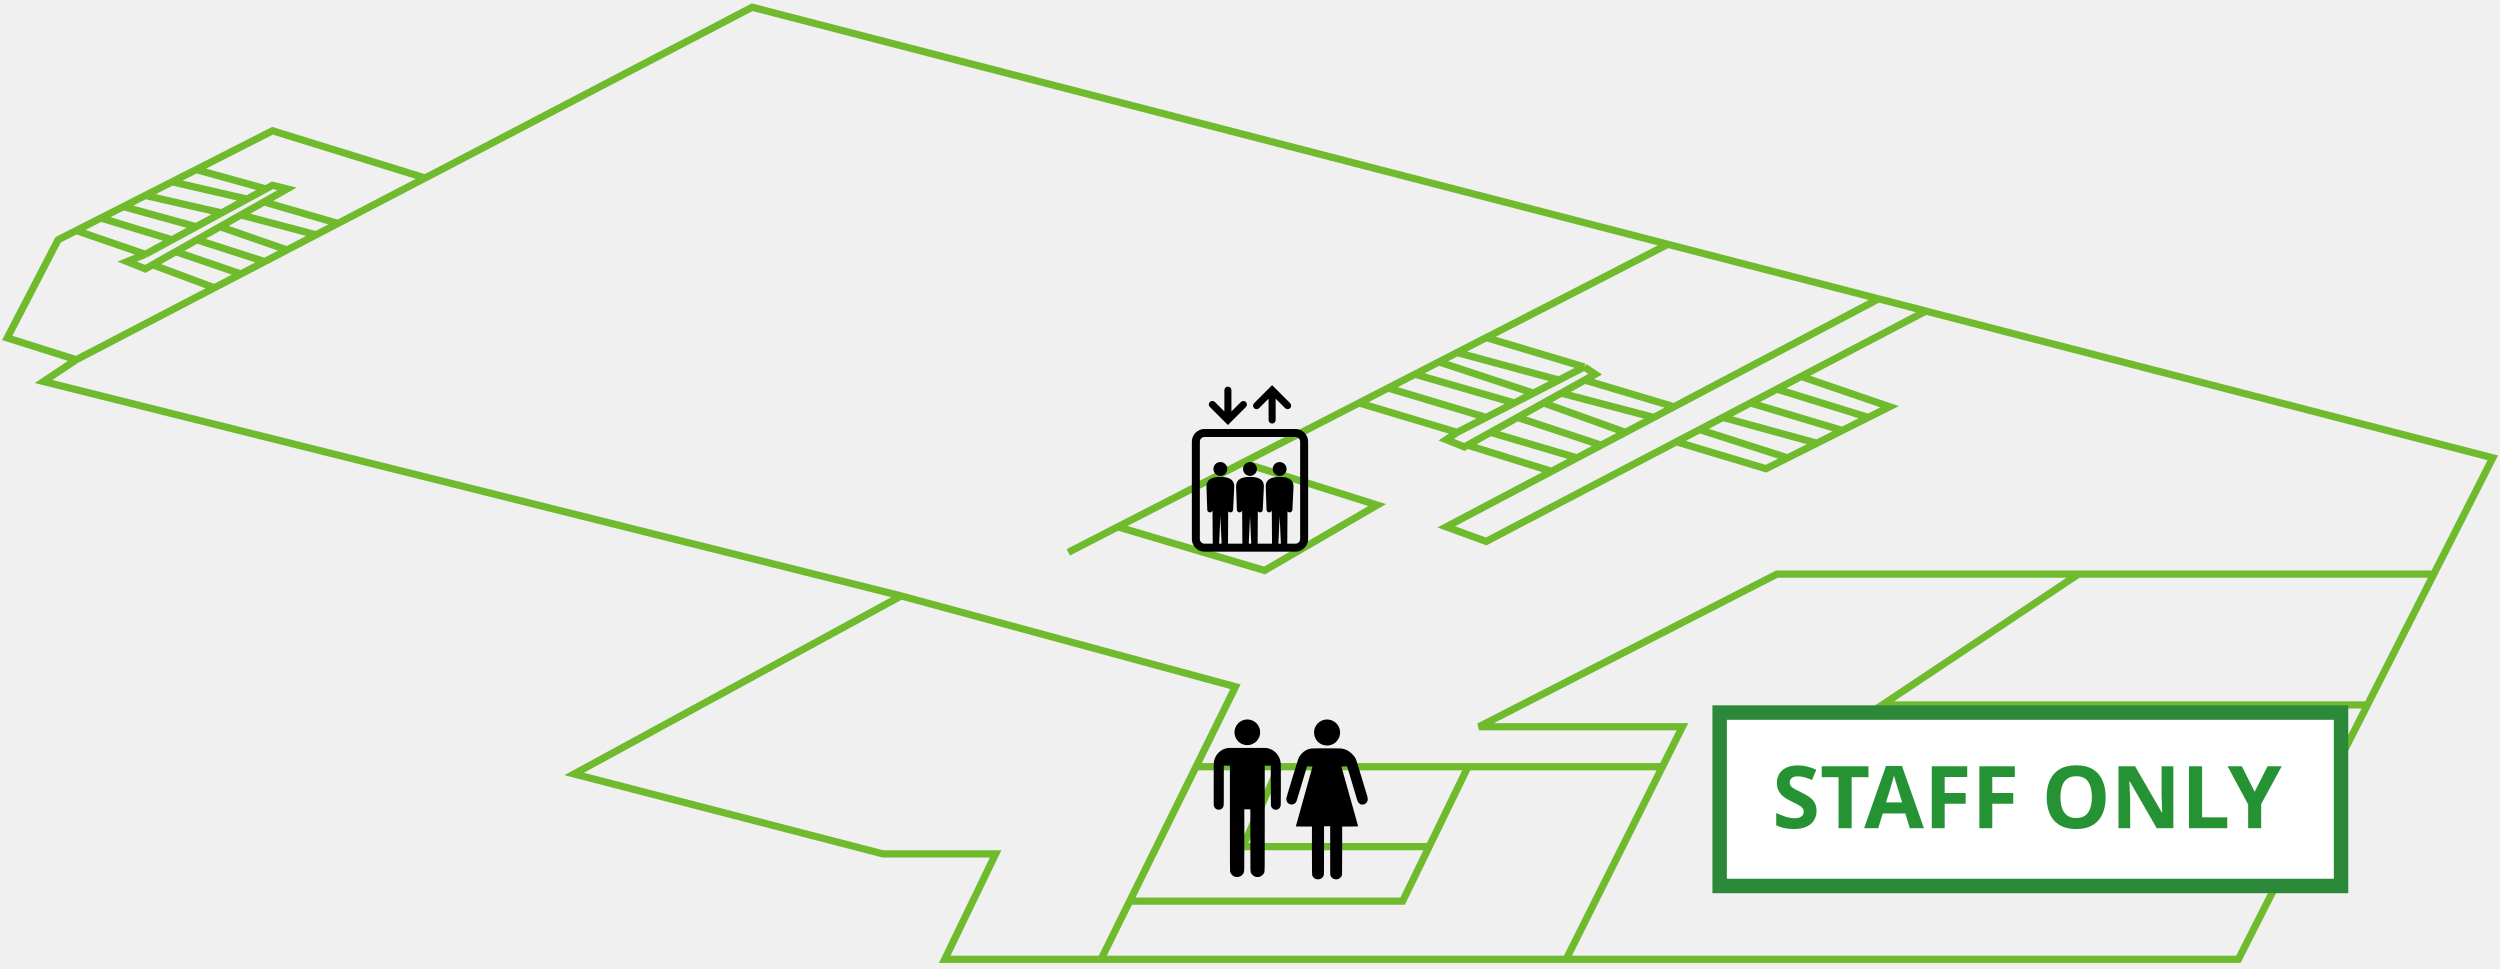
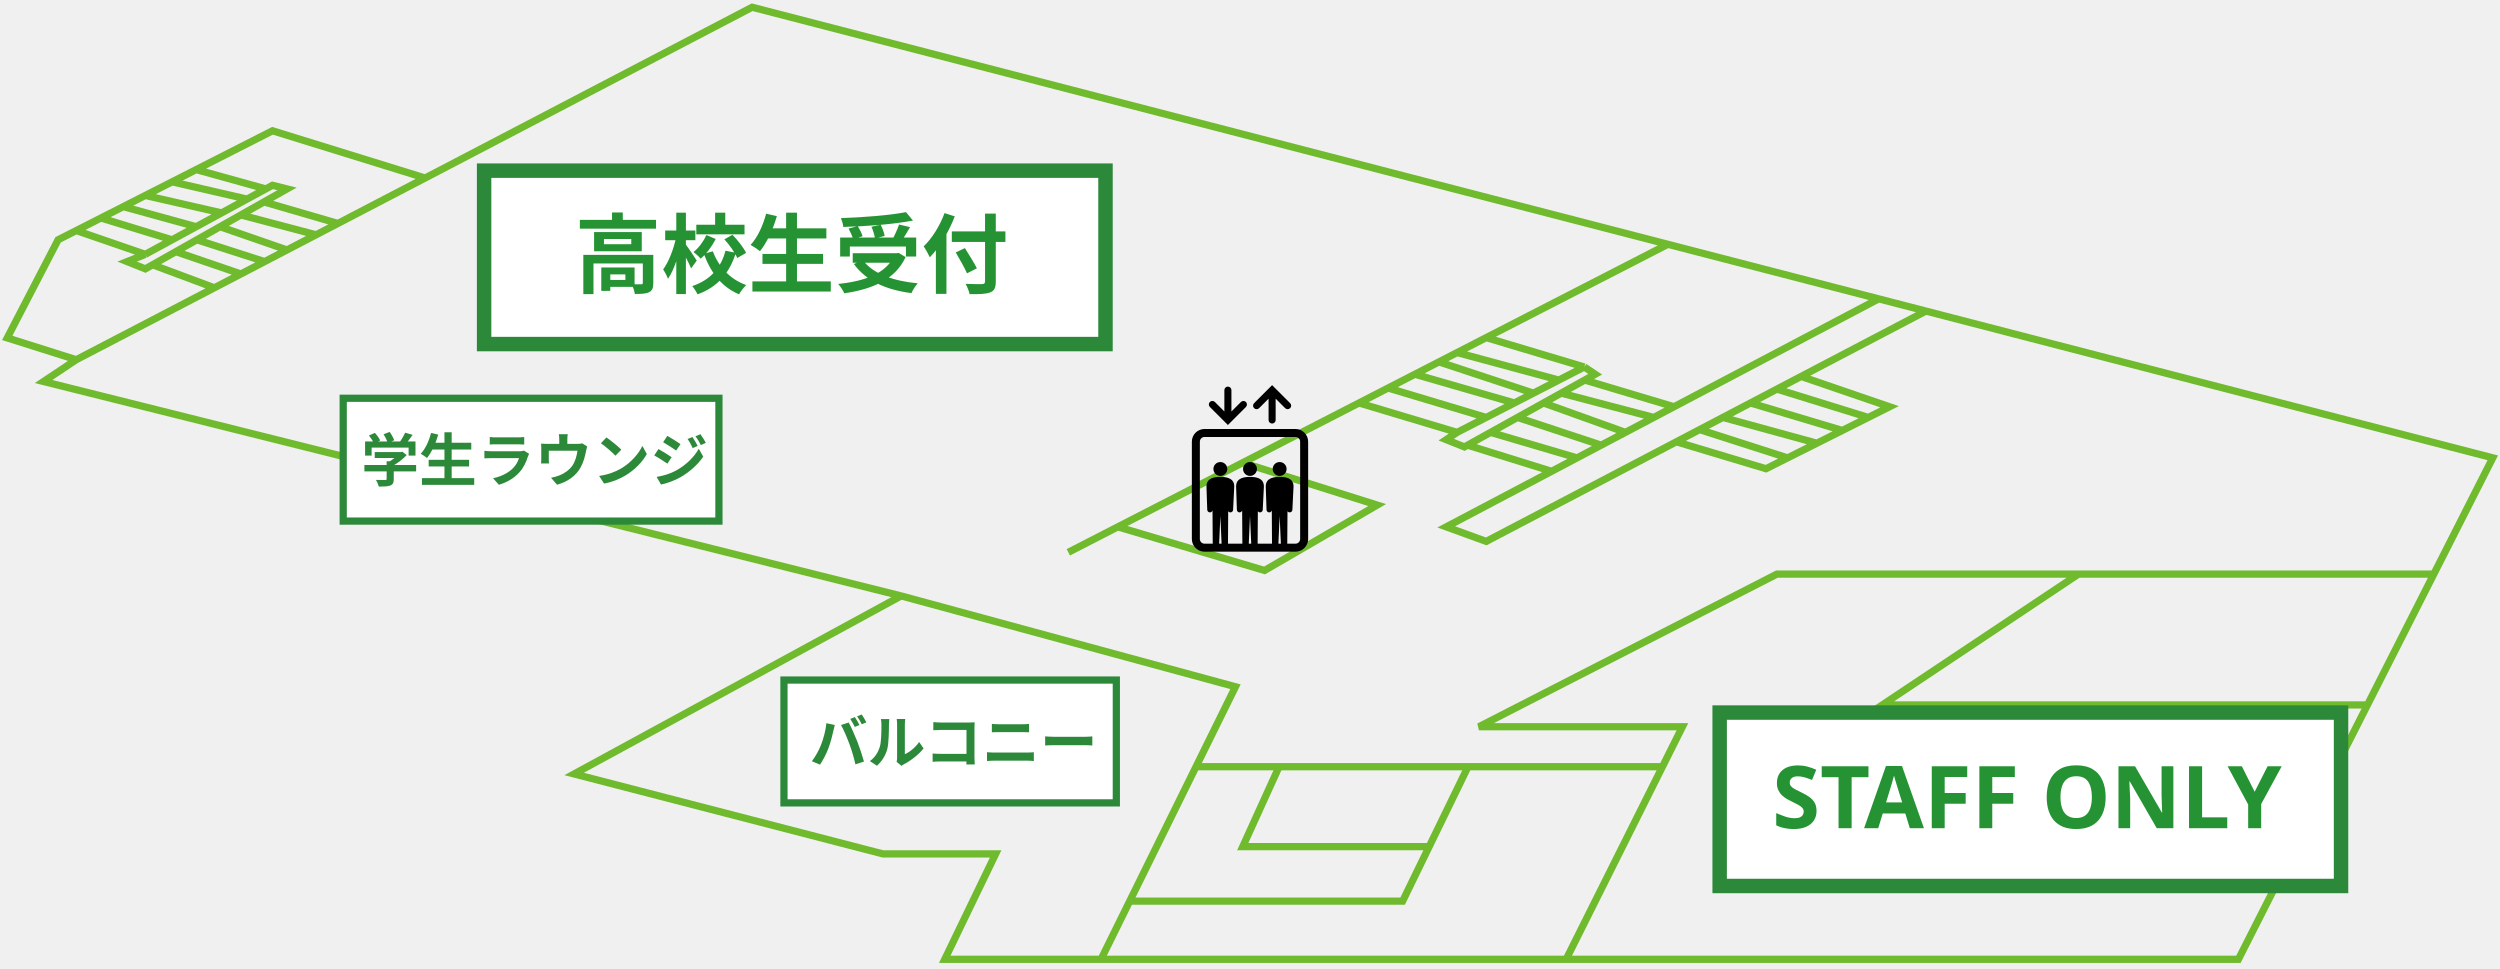
<svg xmlns="http://www.w3.org/2000/svg" width="346" height="134" viewBox="0 0 346 134" fill="none">
  <path d="M10.556 49.784L6.029 52.801L124.719 82.474M10.556 49.784L1 46.766L8.041 33.187L10.556 31.909M10.556 49.784L29.667 39.83M58.836 24.637L37.713 18.099L27.152 23.47M58.836 24.637L104.099 1L230.836 33.809M58.836 24.637L46.766 30.924M124.719 82.474L79.456 107.117L122.205 118.181H137.795L130.754 132.766H152.38M124.719 82.474L170.988 95.047L165.53 106.111M10.556 31.909L20.111 35.199M10.556 31.909L13.975 30.17M20.111 35.199L17.596 36.205L20.111 37.211L21.117 36.643M20.111 35.199L23.817 33.187M13.975 30.17L23.817 33.187M13.975 30.17L17.069 28.597M23.817 33.187L27.152 31.377M17.069 28.597L27.152 31.377M17.069 28.597L20.111 27.05M27.152 31.377L30.672 29.465M20.111 27.05L30.672 29.465M20.111 27.05L23.817 25.166M30.672 29.465L34.193 27.554M23.817 25.166L34.193 27.554M23.817 25.166L27.152 23.47M34.193 27.554L36.787 26.146M27.152 23.47L36.787 26.146M36.787 26.146L37.713 25.643L39.725 26.146L36.533 27.947M21.117 36.643L29.667 39.83M21.117 36.643L24.331 34.83M29.667 39.83L33.342 37.916M24.331 34.83L33.342 37.916M24.331 34.83L27.244 33.187M33.342 37.916L36.627 36.205M27.244 33.187L36.627 36.205M27.244 33.187L30.453 31.377M36.627 36.205L39.725 34.591M30.453 31.377L39.725 34.591M30.453 31.377L33.342 29.747M39.725 34.591L43.748 32.496M33.342 29.747L43.748 32.496M33.342 29.747L36.533 27.947M43.748 32.496L46.766 30.924M36.533 27.947L46.766 30.924M152.38 132.766H216.754M152.38 132.766L156.35 124.719M216.754 132.766H309.795L327.653 97.561M216.754 132.766L230.082 106.111M336.837 79.456L345 63.363L266.544 43.052M336.837 79.456H287.667M336.837 79.456L327.653 97.561M287.667 79.456H245.924L204.684 100.579H232.848L230.082 106.111M287.667 79.456L260.509 97.561H327.653M147.854 76.439L154.707 72.918M230.836 33.809L260.006 41.36M230.836 33.809L205.69 46.727M260.006 41.36L266.544 43.052M260.006 41.36L231.684 56.294M266.544 43.052L249.276 52.098M165.53 106.111L156.35 124.719M165.53 106.111H177.023M230.082 106.111H203.175M156.35 124.719H194.123L197.793 117.175M203.175 106.111H177.023M203.175 106.111L197.793 117.175M177.023 106.111L171.994 117.175H197.793M154.707 72.918L175.012 78.953L190.602 69.901L171.994 64.037M154.707 72.918L171.994 64.037M171.994 64.037L188.088 55.77M188.088 55.77L201.667 59.842M188.088 55.77L192.111 53.703M201.667 59.842L200.158 60.848L202.673 61.854L203.112 61.609M201.667 59.842L205.69 57.773M219.269 50.789L220.778 51.795L219.329 52.6M219.269 50.789L215.749 52.6M219.269 50.789L205.69 46.727M192.111 53.703L205.69 57.773M192.111 53.703L195.824 51.795M205.69 57.773L209.586 55.77M195.824 51.795L209.586 55.77M195.824 51.795L199.152 50.086M209.586 55.77L212.228 54.41M199.152 50.086L212.228 54.41M199.152 50.086L201.667 48.794M212.228 54.41L215.749 52.6M201.667 48.794L215.749 52.6M201.667 48.794L205.69 46.727M203.112 61.609L214.743 65.228M203.112 61.609L206.294 59.842M214.743 65.228L200.158 72.918L205.69 74.93L232.008 61.144M214.743 65.228L218.263 63.371M206.294 59.842L218.263 63.371M206.294 59.842L210.018 57.773M218.263 63.371L221.604 61.609M210.018 57.773L221.604 61.609M210.018 57.773L213.624 55.77M221.604 61.609L224.956 59.842M213.624 55.77L224.956 59.842M213.624 55.77L216.07 54.41M224.956 59.842L228.88 57.773M216.07 54.41L228.88 57.773M216.07 54.41L219.329 52.6M228.88 57.773L231.684 56.294M219.329 52.6L231.684 56.294M232.008 61.144L244.415 64.871L247.406 63.371M232.008 61.144L235.225 59.458M249.276 52.098L261.515 56.294L258.567 57.773M249.276 52.098L245.924 53.854M245.924 53.854L258.567 57.773M245.924 53.854L242.267 55.77M258.567 57.773L254.977 59.574M242.267 55.77L254.977 59.574M242.267 55.77L238.442 57.773M254.977 59.574L251.456 61.34M238.442 57.773L251.456 61.34M238.442 57.773L235.225 59.458M251.456 61.34L247.406 63.371M235.225 59.458L247.406 63.371" stroke="#6FBA2D" />
  <path d="M168.897 63.946C168.367 63.946 167.937 64.376 167.937 64.907C167.937 65.438 168.367 65.868 168.897 65.868C169.428 65.868 169.859 65.438 169.859 64.907C169.859 64.376 169.428 63.946 168.897 63.946Z" fill="black" />
  <path d="M173 63.946C172.469 63.946 172.039 64.376 172.039 64.907C172.039 65.438 172.469 65.868 173 65.868C173.531 65.868 173.961 65.438 173.961 64.907C173.961 64.376 173.531 63.946 173 63.946Z" fill="black" />
  <path d="M177.103 63.946C176.572 63.946 176.142 64.376 176.142 64.907C176.142 65.438 176.572 65.868 177.103 65.868C177.634 65.868 178.064 65.438 178.064 64.907C178.064 64.376 177.634 63.946 177.103 63.946Z" fill="black" />
  <path d="M179.293 59.371H166.707C165.74 59.371 164.953 60.158 164.953 61.124V74.599C164.953 75.566 165.74 76.353 166.707 76.353H179.293C180.26 76.353 181.047 75.566 181.047 74.599V61.124C181.047 60.158 180.26 59.371 179.293 59.371ZM168.727 75.246L168.898 71.394L169.069 75.246H168.727ZM172.829 75.246L173 71.394L173.171 75.246H172.829ZM176.931 75.246L177.102 71.394L177.274 75.246H176.931ZM179.94 74.599C179.94 74.956 179.649 75.246 179.293 75.246H178.157L178.189 70.749C178.259 70.853 178.376 70.923 178.51 70.916C178.717 70.906 178.876 70.731 178.866 70.525L179.025 67.326C179.025 66.068 177.751 66.006 177.102 66.006C176.454 66.006 175.179 66.068 175.179 67.326L175.287 70.525C175.277 70.731 175.436 70.906 175.642 70.916C175.823 70.925 175.972 70.801 176.016 70.633L176.047 75.246H174.055L174.086 70.749C174.157 70.853 174.273 70.923 174.408 70.916C174.614 70.906 174.774 70.731 174.764 70.525L174.923 67.326C174.923 66.068 173.648 66.006 173 66.006C172.352 66.006 171.077 66.068 171.077 67.326L171.184 70.525C171.174 70.731 171.333 70.906 171.54 70.916C171.72 70.925 171.871 70.801 171.913 70.632L171.945 75.246H169.953L169.984 70.749C170.055 70.853 170.171 70.923 170.306 70.916C170.512 70.906 170.671 70.731 170.661 70.525L170.821 67.326C170.821 66.068 169.546 66.006 168.898 66.006C168.25 66.006 166.975 66.068 166.975 67.326L167.082 70.525C167.072 70.731 167.232 70.906 167.438 70.916C167.619 70.925 167.768 70.801 167.811 70.632L167.843 75.246H166.707C166.35 75.246 166.06 74.956 166.06 74.599V61.124C166.06 60.768 166.35 60.478 166.707 60.478H179.293C179.649 60.478 179.94 60.768 179.94 61.124V74.599H179.94Z" fill="black" />
  <path d="M174.258 56.489L175.572 55.174V58.131C175.572 58.4 175.791 58.619 176.061 58.619C176.331 58.619 176.55 58.4 176.55 58.131V55.174L177.865 56.489C177.96 56.584 178.085 56.632 178.21 56.632C178.335 56.632 178.46 56.584 178.555 56.489C178.746 56.298 178.746 55.989 178.555 55.799L176.406 53.649L176.061 53.304L175.716 53.649L173.567 55.799C173.376 55.989 173.376 56.298 173.567 56.489C173.758 56.68 174.067 56.68 174.258 56.489Z" fill="black" />
  <path d="M169.595 58.475C169.595 58.475 169.595 58.475 169.595 58.475L169.94 58.82L170.285 58.475C170.285 58.475 170.286 58.475 170.286 58.475L172.434 56.326C172.625 56.135 172.625 55.826 172.434 55.635C172.244 55.444 171.934 55.444 171.744 55.635L170.429 56.95V53.994C170.429 53.724 170.21 53.505 169.94 53.505C169.671 53.505 169.452 53.724 169.452 53.994V56.95L168.137 55.635C167.946 55.444 167.637 55.444 167.446 55.635C167.255 55.825 167.255 56.135 167.446 56.326L169.595 58.475Z" fill="black" />
-   <path d="M172.335 99.597C171.935 99.671 171.611 99.845 171.335 100.136C170.663 100.845 170.696 101.972 171.408 102.642C171.856 103.066 172.489 103.223 173.099 103.064C173.285 103.017 173.578 102.865 173.742 102.734C174.297 102.289 174.532 101.546 174.335 100.86C174.173 100.3 173.752 99.858 173.208 99.672C172.928 99.577 172.601 99.55 172.335 99.597Z" fill="black" />
-   <path d="M170.065 103.511C169.774 103.531 169.518 103.603 169.244 103.739C168.528 104.097 168.059 104.796 167.986 105.612C167.972 105.756 167.969 106.691 167.972 108.64L167.977 111.461L168.015 111.571C168.084 111.776 168.223 111.935 168.405 112.018C168.475 112.052 168.517 112.057 168.676 112.057C168.848 112.057 168.872 112.054 168.966 112.008C169.158 111.912 169.3 111.727 169.353 111.5C169.37 111.43 169.375 110.811 169.375 108.687V105.964H169.798H170.219V113.22C170.219 119.539 170.222 120.493 170.244 120.597C170.34 121.054 170.75 121.388 171.217 121.39C171.352 121.39 171.558 121.337 171.69 121.267C171.843 121.185 172.022 121.001 172.1 120.844C172.22 120.599 172.213 120.931 172.213 116.245V112.015H172.63H173.048V116.254C173.05 120.924 173.041 120.602 173.159 120.837C173.271 121.066 173.466 121.236 173.726 121.335C173.825 121.373 173.866 121.379 174.045 121.379C174.224 121.379 174.265 121.373 174.364 121.335C174.625 121.236 174.819 121.066 174.93 120.841C175.051 120.595 175.042 121.246 175.042 113.22V105.964H175.46H175.878V108.67C175.878 110.542 175.883 111.41 175.896 111.479C175.941 111.72 176.077 111.909 176.283 112.01C176.404 112.071 176.421 112.074 176.566 112.073C176.682 112.073 176.744 112.062 176.812 112.037C177.054 111.94 177.216 111.72 177.258 111.425C177.28 111.263 177.28 105.921 177.258 105.657C177.166 104.617 176.447 103.778 175.46 103.557C175.351 103.533 175.223 103.521 175.017 103.516C174.497 103.504 170.232 103.499 170.065 103.511Z" fill="black" />
-   <path d="M183.373 99.599C182.751 99.711 182.249 100.109 182.007 100.68C181.9 100.928 181.86 101.153 181.871 101.44C181.876 101.601 181.89 101.717 181.914 101.814C182.054 102.343 182.389 102.761 182.865 102.997C183.764 103.439 184.84 103.074 185.281 102.175C185.389 101.952 185.438 101.784 185.46 101.549C185.521 100.89 185.213 100.242 184.667 99.881C184.278 99.625 183.804 99.521 183.373 99.599Z" fill="black" />
-   <path d="M181.474 103.593C180.818 103.695 180.27 104.06 179.878 104.653C179.693 104.931 179.741 104.789 179.03 107.129C178.75 108.05 178.446 109.052 178.228 109.771C178.136 110.07 178.053 110.364 178.043 110.428C177.972 110.829 178.183 111.203 178.541 111.313C178.819 111.4 179.101 111.322 179.295 111.107C179.44 110.945 179.419 111.004 179.947 109.23C180.063 108.839 180.23 108.279 180.318 107.985C180.405 107.689 180.569 107.139 180.682 106.761L180.887 106.074H181.264C181.577 106.074 181.641 106.077 181.641 106.098C181.641 106.112 181.586 106.32 181.518 106.562C181.397 106.996 181.036 108.298 180.094 111.685C179.376 114.267 179.359 114.327 179.348 114.36C179.34 114.389 179.4 114.391 180.455 114.391H181.572V117.68C181.572 121.263 181.567 121.076 181.669 121.276C181.759 121.455 181.939 121.601 182.146 121.665C182.283 121.71 182.57 121.705 182.703 121.655C182.957 121.563 183.123 121.392 183.21 121.135C183.239 121.045 183.241 120.886 183.246 117.697L183.249 114.356H183.673H184.097V117.702C184.097 121.045 184.097 121.05 184.133 121.157C184.242 121.482 184.501 121.674 184.866 121.7C185.304 121.729 185.672 121.448 185.738 121.031C185.75 120.957 185.757 119.822 185.757 117.654V114.391H186.863C187.584 114.391 187.97 114.386 187.97 114.374C187.97 114.365 187.845 113.91 187.691 113.367C187.539 112.823 187.346 112.131 187.261 111.832C187.176 111.533 186.982 110.839 186.829 110.293C186.353 108.599 186.242 108.206 186.12 107.769C186.054 107.535 185.923 107.067 185.827 106.726C185.731 106.385 185.653 106.1 185.653 106.091C185.653 106.081 185.808 106.074 186.05 106.074H186.446L186.483 106.199C186.504 106.268 186.535 106.371 186.552 106.429C186.569 106.486 186.647 106.747 186.725 107.008C186.803 107.269 186.932 107.705 187.014 107.976C187.093 108.248 187.214 108.65 187.28 108.87C187.532 109.717 187.646 110.105 187.738 110.414C187.79 110.59 187.85 110.777 187.87 110.829C188.013 111.201 188.34 111.41 188.68 111.348C189.073 111.277 189.327 110.926 189.296 110.501C189.286 110.371 189.272 110.321 188.884 109.048C188.539 107.912 187.984 106.084 187.837 105.599C187.762 105.35 187.674 105.099 187.631 105.007C187.529 104.793 187.339 104.546 187.105 104.322C186.68 103.914 186.192 103.669 185.661 103.593C185.421 103.558 181.693 103.558 181.474 103.593Z" fill="black" />
+   <rect x="67" y="23.619" width="86" height="24" fill="white" stroke="#2C893A" stroke-width="2" />
+   <path d="M80.253 30.427H90.789V31.651H80.253V30.427ZM84.705 29.407H86.193V31.039H84.705V29.407ZM80.733 35.275H89.505V36.463H82.137V40.711H80.733V35.275ZM88.965 35.275H90.417V39.187C90.417 39.847 90.285 40.231 89.817 40.447C89.361 40.663 88.725 40.687 87.861 40.687C87.813 40.279 87.609 39.703 87.417 39.331C87.957 39.355 88.569 39.355 88.737 39.343C88.917 39.343 88.965 39.295 88.965 39.151V35.275ZM83.217 37.015H84.465V40.255H83.217V37.015ZM83.841 37.015H87.825V39.703H83.841V38.743H86.553V37.975H83.841V37.015ZM83.589 33.079V33.799H87.369V33.079H83.589ZM82.221 32.119H88.821V34.771H82.221V32.119ZM96.369 31.099H103.041V32.431H96.369V31.099ZM98.973 29.431H100.377V31.699H98.973V29.431ZM97.773 32.527L99.057 33.079C98.529 34.111 97.761 35.143 96.969 35.803C96.753 35.527 96.297 35.107 95.985 34.879C96.705 34.315 97.389 33.367 97.773 32.527ZM100.257 33.127L101.373 32.491C102.105 33.247 102.909 34.267 103.257 34.999L102.033 35.707C101.745 34.999 100.965 33.907 100.257 33.127ZM98.661 34.783C99.441 36.907 101.037 38.671 103.281 39.451C102.957 39.751 102.501 40.339 102.285 40.735C99.897 39.739 98.349 37.723 97.413 35.119L98.661 34.783ZM100.401 34.699L101.841 34.987C101.037 37.603 99.441 39.703 96.537 40.735C96.393 40.411 96.045 39.871 95.805 39.595C98.421 38.731 99.861 36.883 100.401 34.699ZM92.061 31.903H96.237V33.247H92.061V31.903ZM93.597 29.431H94.929V40.699H93.597V29.431ZM93.573 32.827L94.389 33.115C94.041 35.035 93.321 37.351 92.445 38.587C92.313 38.191 92.001 37.627 91.785 37.279C92.565 36.235 93.273 34.363 93.573 32.827ZM94.869 33.787C95.157 34.123 96.201 35.707 96.429 36.067L95.649 37.147C95.349 36.403 94.593 34.999 94.245 34.387L94.869 33.787ZM106.017 31.603H114.369V33.007H106.017V31.603ZM105.525 35.143H113.913V36.523H105.525V35.143ZM104.133 38.947H114.981V40.351H104.133V38.947ZM108.801 29.431H110.301V39.643H108.801V29.431ZM106.029 29.575L107.517 29.911C106.989 31.771 106.113 33.619 105.177 34.771C104.889 34.519 104.253 34.099 103.881 33.895C104.829 32.887 105.597 31.231 106.029 29.575ZM116.277 32.875H126.801V35.503H125.385V34.123H117.621V35.503H116.277V32.875ZM118.017 35.047H124.341V36.367H118.017V35.047ZM125.385 29.359L126.357 30.523C123.645 31.051 119.901 31.315 116.709 31.411C116.685 31.051 116.517 30.499 116.385 30.187C119.565 30.079 123.177 29.791 125.385 29.359ZM117.441 31.639L118.701 31.291C118.977 31.723 119.277 32.299 119.385 32.695L118.065 33.091C117.969 32.695 117.693 32.095 117.441 31.639ZM120.609 31.387L121.881 31.099C122.133 31.579 122.373 32.227 122.433 32.659L121.089 32.983C121.041 32.563 120.837 31.891 120.609 31.387ZM124.425 31.075L125.949 31.435C125.529 32.179 125.049 32.959 124.689 33.475L123.513 33.127C123.837 32.551 124.221 31.699 124.425 31.075ZM123.813 35.047H124.113L124.365 34.999L125.337 35.575C123.909 38.719 120.621 40.051 116.841 40.591C116.697 40.231 116.289 39.595 116.001 39.295C119.697 38.923 122.733 37.831 123.813 35.275V35.047ZM119.433 36.019C120.777 37.843 123.525 38.887 127.017 39.211C126.717 39.535 126.321 40.159 126.141 40.567C122.529 40.099 119.853 38.839 118.173 36.535L119.433 36.019ZM131.733 32.023H139.149V33.487H131.733V32.023ZM136.329 29.563H137.817V38.959C137.817 39.871 137.601 40.255 137.025 40.471C136.437 40.699 135.525 40.723 134.193 40.711C134.121 40.315 133.857 39.667 133.641 39.283C134.577 39.331 135.621 39.331 135.909 39.319C136.209 39.307 136.329 39.223 136.329 38.947V29.563ZM132.273 34.939L133.545 34.339C134.085 35.215 134.841 36.403 135.201 37.135L133.833 37.831C133.521 37.099 132.813 35.863 132.273 34.939ZM129.525 32.959L130.977 31.507L130.989 31.531V40.675H129.525V32.959ZM130.725 29.491L132.141 29.947C131.337 32.035 130.041 34.231 128.685 35.611C128.529 35.251 128.097 34.459 127.833 34.099C128.985 33.007 130.077 31.255 130.725 29.491Z" fill="#259333" />
  <rect x="238" y="98.619" width="86" height="24" fill="white" stroke="#2C893A" stroke-width="2" />
  <path d="M251.409 112.243C251.409 112.747 251.285 113.187 251.037 113.563C250.789 113.939 250.429 114.231 249.957 114.439C249.493 114.639 248.925 114.739 248.253 114.739C247.957 114.739 247.665 114.719 247.377 114.679C247.097 114.639 246.825 114.583 246.561 114.511C246.305 114.431 246.061 114.335 245.829 114.223V112.531C246.237 112.707 246.657 112.871 247.089 113.023C247.529 113.167 247.965 113.239 248.397 113.239C248.693 113.239 248.929 113.199 249.105 113.119C249.289 113.039 249.421 112.931 249.501 112.795C249.589 112.659 249.633 112.503 249.633 112.327C249.633 112.111 249.557 111.927 249.405 111.775C249.261 111.623 249.065 111.483 248.817 111.355C248.569 111.219 248.285 111.075 247.965 110.923C247.765 110.827 247.549 110.715 247.317 110.587C247.085 110.451 246.861 110.287 246.645 110.095C246.437 109.895 246.265 109.655 246.129 109.375C245.993 109.095 245.925 108.759 245.925 108.367C245.925 107.855 246.041 107.419 246.273 107.059C246.513 106.691 246.849 106.411 247.281 106.219C247.721 106.027 248.237 105.931 248.829 105.931C249.277 105.931 249.701 105.983 250.101 106.087C250.509 106.191 250.933 106.339 251.373 106.531L250.785 107.947C250.393 107.787 250.041 107.663 249.729 107.575C249.417 107.487 249.097 107.443 248.769 107.443C248.545 107.443 248.353 107.479 248.193 107.551C248.033 107.623 247.909 107.723 247.821 107.851C247.741 107.979 247.701 108.131 247.701 108.307C247.701 108.507 247.761 108.679 247.881 108.823C248.001 108.959 248.181 109.091 248.421 109.219C248.661 109.347 248.961 109.499 249.321 109.675C249.761 109.883 250.133 110.099 250.437 110.323C250.749 110.547 250.989 110.811 251.157 111.115C251.325 111.419 251.409 111.795 251.409 112.243ZM256.267 114.619H254.455V107.563H252.127V106.051H258.595V107.563H256.267V114.619ZM264.316 114.619L263.692 112.579H260.572L259.948 114.619H257.992L261.016 106.015H263.236L266.272 114.619H264.316ZM262.636 109.063C262.596 108.927 262.544 108.755 262.48 108.547C262.416 108.339 262.352 108.127 262.288 107.911C262.224 107.695 262.172 107.507 262.132 107.347C262.092 107.507 262.036 107.707 261.964 107.947C261.9 108.179 261.836 108.403 261.772 108.619C261.716 108.827 261.672 108.975 261.64 109.063L261.028 111.055H263.26L262.636 109.063ZM269.145 114.619H267.357V106.051H272.265V107.539H269.145V109.747H272.049V111.235H269.145V114.619ZM275.731 114.619H273.943V106.051H278.851V107.539H275.731V109.747H278.635V111.235H275.731V114.619ZM291.422 110.323C291.422 110.987 291.338 111.591 291.17 112.135C291.01 112.671 290.762 113.135 290.426 113.527C290.098 113.919 289.674 114.219 289.154 114.427C288.642 114.635 288.038 114.739 287.342 114.739C286.646 114.739 286.038 114.635 285.518 114.427C285.006 114.211 284.582 113.911 284.246 113.527C283.918 113.135 283.67 112.667 283.502 112.123C283.342 111.579 283.262 110.975 283.262 110.311C283.262 109.423 283.406 108.651 283.694 107.995C283.99 107.339 284.438 106.831 285.038 106.471C285.646 106.103 286.418 105.919 287.354 105.919C288.282 105.919 289.046 106.103 289.646 106.471C290.246 106.831 290.69 107.343 290.978 108.007C291.274 108.663 291.422 109.435 291.422 110.323ZM285.17 110.323C285.17 110.923 285.246 111.439 285.398 111.871C285.55 112.303 285.786 112.635 286.106 112.867C286.426 113.099 286.838 113.215 287.342 113.215C287.862 113.215 288.278 113.099 288.59 112.867C288.91 112.635 289.142 112.303 289.286 111.871C289.438 111.439 289.514 110.923 289.514 110.323C289.514 109.419 289.346 108.711 289.01 108.199C288.674 107.687 288.122 107.431 287.354 107.431C286.842 107.431 286.426 107.547 286.106 107.779C285.786 108.011 285.55 108.343 285.398 108.775C285.246 109.207 285.17 109.723 285.17 110.323ZM300.793 114.619H298.489L294.757 108.139H294.709C294.717 108.339 294.725 108.543 294.733 108.751C294.741 108.951 294.749 109.155 294.757 109.363C294.773 109.563 294.785 109.767 294.793 109.975C294.801 110.175 294.809 110.379 294.817 110.587V114.619H293.197V106.051H295.489L299.209 112.471H299.245C299.237 112.271 299.229 112.075 299.221 111.883C299.213 111.683 299.205 111.487 299.197 111.295C299.197 111.095 299.193 110.899 299.185 110.707C299.177 110.507 299.169 110.307 299.161 110.107V106.051H300.793V114.619ZM302.959 114.619V106.051H304.771V113.119H308.251V114.619H302.959ZM312.045 109.579L313.833 106.051H315.789L312.945 111.283V114.619H311.145V111.343L308.301 106.051H310.269L312.045 109.579Z" fill="#259333" />
+   <rect x="47.5" y="55.119" width="52" height="17" fill="white" stroke="#2C893A" />
+   <path d="M51.864 62.563H55.552V63.387H51.864V62.563ZM50.432 64.355H57.592V65.243H50.432V64.355ZM53.512 63.843H54.496V66.315C54.496 66.811 54.376 67.059 53.992 67.203C53.616 67.331 53.104 67.347 52.424 67.347C52.36 67.075 52.184 66.667 52.032 66.419C52.544 66.435 53.144 66.435 53.304 66.435C53.464 66.435 53.512 66.395 53.512 66.283V63.843ZM55.24 62.563H55.48L55.68 62.515L56.288 62.979C55.736 63.571 54.944 64.195 54.16 64.571C54.048 64.411 53.792 64.147 53.648 64.019C54.264 63.699 54.944 63.131 55.24 62.739V62.563ZM50.528 61.099H57.504V63.059H56.552V61.947H51.432V63.059H50.528V61.099ZM56.072 59.883L57.112 60.187C56.744 60.715 56.328 61.259 56 61.611L55.216 61.323C55.52 60.931 55.88 60.331 56.072 59.883ZM51.064 60.275L51.88 59.907C52.168 60.219 52.488 60.651 52.616 60.963L51.744 61.363C51.632 61.067 51.336 60.611 51.064 60.275ZM53.08 60.099L53.928 59.779C54.184 60.131 54.456 60.619 54.56 60.939L53.648 61.291C53.568 60.971 53.32 60.467 53.08 60.099ZM59.656 61.275H65.224V62.211H59.656V61.275ZM59.328 63.635H64.92V64.555H59.328V63.635ZM58.4 66.171H65.632V67.107H58.4V66.171ZM61.512 59.827H62.512V66.635H61.512V59.827ZM59.664 59.923L60.656 60.147C60.304 61.387 59.72 62.619 59.096 63.387C58.904 63.219 58.48 62.939 58.232 62.803C58.864 62.131 59.376 61.027 59.664 59.923ZM67.784 60.483C68 60.515 68.344 60.531 68.616 60.531C69.12 60.531 71.224 60.531 71.688 60.531C71.944 60.531 72.336 60.515 72.552 60.483V61.523C72.344 61.507 71.968 61.491 71.672 61.491C71.232 61.491 69.088 61.491 68.616 61.491C68.352 61.491 68.016 61.499 67.784 61.523V60.483ZM73.232 62.811C73.176 62.915 73.104 63.059 73.08 63.139C72.832 63.915 72.488 64.699 71.896 65.355C71.088 66.259 70.064 66.795 69.04 67.091L68.24 66.187C69.448 65.931 70.4 65.411 71.016 64.779C71.44 64.347 71.696 63.843 71.832 63.403C71.432 63.403 68.688 63.403 67.976 63.403C67.776 63.403 67.376 63.411 67.04 63.435V62.395C67.384 62.427 67.72 62.451 67.976 62.451C68.52 62.451 71.384 62.451 71.928 62.451C72.192 62.451 72.408 62.419 72.52 62.363L73.232 62.811ZM78.576 60.091C78.528 60.435 78.52 60.595 78.52 60.827C78.52 61.035 78.52 61.675 78.52 61.979H77.4C77.4 61.627 77.4 61.035 77.4 60.827C77.4 60.595 77.392 60.435 77.344 60.091H78.576ZM81.264 61.779C81.208 61.955 81.144 62.259 81.112 62.411C80.968 63.179 80.76 63.955 80.36 64.683C79.728 65.859 78.52 66.707 77.096 67.083L76.264 66.123C76.632 66.059 77.064 65.939 77.4 65.803C78.056 65.555 78.76 65.083 79.216 64.443C79.616 63.851 79.824 63.091 79.92 62.379H75.952C75.952 62.659 75.952 63.307 75.952 63.555C75.952 63.731 75.96 63.987 75.984 64.147H74.88C74.904 63.947 74.912 63.691 74.912 63.475C74.912 63.211 74.912 62.387 74.912 62.083C74.912 61.907 74.912 61.587 74.88 61.403C75.152 61.427 75.392 61.435 75.696 61.435H79.912C80.24 61.435 80.432 61.403 80.576 61.355L81.264 61.779ZM83.928 60.539C84.48 60.915 85.52 61.747 85.992 62.235L85.176 63.067C84.76 62.619 83.752 61.747 83.168 61.347L83.928 60.539ZM82.92 65.867C84.176 65.691 85.208 65.283 85.984 64.827C87.352 64.011 88.392 62.795 88.904 61.715L89.52 62.835C88.92 63.923 87.856 65.027 86.568 65.803C85.752 66.291 84.72 66.731 83.6 66.923L82.92 65.867ZM95.832 60.483C96.056 60.819 96.384 61.347 96.56 61.715L95.872 62.019C95.632 61.515 95.456 61.171 95.16 60.755L95.832 60.483ZM96.936 60.091C97.184 60.411 97.496 60.939 97.688 61.291L97 61.595C96.744 61.091 96.552 60.779 96.256 60.379L96.936 60.091ZM92.36 60.323C92.888 60.611 93.768 61.179 94.184 61.467L93.584 62.355C93.144 62.043 92.304 61.499 91.776 61.203L92.36 60.323ZM90.88 66.003C91.768 65.851 92.728 65.587 93.6 65.107C94.96 64.347 96.072 63.251 96.712 62.107L97.328 63.195C96.584 64.299 95.456 65.315 94.144 66.067C93.336 66.531 92.184 66.931 91.48 67.059L90.88 66.003ZM91.128 62.147C91.664 62.435 92.544 62.987 92.952 63.275L92.368 64.171C91.912 63.859 91.088 63.315 90.544 63.035L91.128 62.147Z" fill="#2C893A" />
+   <rect x="108.5" y="94.119" width="46" height="17" fill="white" stroke="#2C893A" />
+   <path d="M118.31 99.243C118.51 99.531 118.798 100.043 118.95 100.339L118.302 100.611C118.142 100.283 117.894 99.811 117.678 99.499L118.31 99.243ZM119.262 98.883C119.47 99.179 119.766 99.691 119.902 99.971L119.27 100.243C119.102 99.907 118.846 99.443 118.622 99.139L119.262 98.883ZM113.614 103.131C113.966 102.243 114.27 101.115 114.374 100.091L115.534 100.339C115.47 100.563 115.374 100.955 115.342 101.139C115.23 101.699 114.942 102.795 114.662 103.539C114.374 104.315 113.902 105.227 113.486 105.827L112.366 105.355C112.862 104.699 113.334 103.843 113.614 103.131ZM117.558 102.971C117.254 102.131 116.742 100.947 116.398 100.339L117.462 99.995C117.798 100.611 118.342 101.843 118.646 102.611C118.934 103.339 119.358 104.611 119.574 105.403L118.39 105.787C118.174 104.843 117.878 103.835 117.558 102.971ZM124.094 105.443C124.134 105.291 124.158 105.075 124.158 104.859C124.158 104.435 124.158 100.843 124.158 100.195C124.158 99.835 124.102 99.523 124.102 99.507H125.286C125.286 99.523 125.23 99.843 125.23 100.203C125.23 100.843 125.23 103.891 125.23 104.379C125.886 104.099 126.67 103.467 127.214 102.691L127.822 103.579C127.158 104.443 126.014 105.307 125.11 105.763C124.942 105.851 124.846 105.939 124.766 105.995L124.094 105.443ZM120.39 105.331C121.102 104.835 121.534 104.099 121.75 103.411C121.982 102.731 121.99 101.211 121.99 100.251C121.99 99.923 121.958 99.715 121.91 99.515H123.086C123.086 99.547 123.03 99.907 123.03 100.235C123.03 101.187 123.006 102.875 122.798 103.683C122.55 104.579 122.054 105.371 121.366 105.979L120.39 105.331ZM129.17 99.939C129.474 99.971 129.882 99.995 130.162 99.995H134.194C134.426 99.995 134.754 99.979 134.89 99.971C134.882 100.163 134.866 100.475 134.866 100.715V104.859C134.866 105.139 134.89 105.555 134.906 105.803H133.746C133.754 105.563 133.762 105.275 133.762 104.979V101.027H130.162C129.826 101.027 129.394 101.043 129.17 101.059V99.939ZM129.074 104.283C129.346 104.307 129.706 104.331 130.066 104.331H134.394V105.387H130.098C129.786 105.387 129.338 105.403 129.074 105.435V104.283ZM137.274 100.187C137.57 100.219 137.938 100.235 138.218 100.235C138.89 100.235 141.09 100.235 141.53 100.235C141.85 100.235 142.186 100.219 142.418 100.187V101.347C142.186 101.339 141.81 101.323 141.53 101.323C141.106 101.323 138.666 101.323 138.218 101.323C137.914 101.323 137.546 101.339 137.274 101.347V100.187ZM136.602 104.107C136.914 104.123 137.29 104.155 137.61 104.155C138.114 104.155 141.698 104.155 142.202 104.155C142.466 104.155 142.81 104.131 143.082 104.107V105.331C142.794 105.299 142.434 105.275 142.202 105.275C141.698 105.275 138.114 105.275 137.61 105.275C137.29 105.275 136.906 105.299 136.602 105.331V104.107ZM144.65 101.915C144.946 101.939 145.522 101.971 145.938 101.971C146.882 101.971 149.522 101.971 150.234 101.971C150.61 101.971 150.962 101.931 151.178 101.915V103.179C150.986 103.171 150.578 103.131 150.242 103.131C149.514 103.131 146.882 103.131 145.938 103.131C145.49 103.131 144.954 103.155 144.65 103.179V101.915Z" fill="#2C893A" />
</svg>
